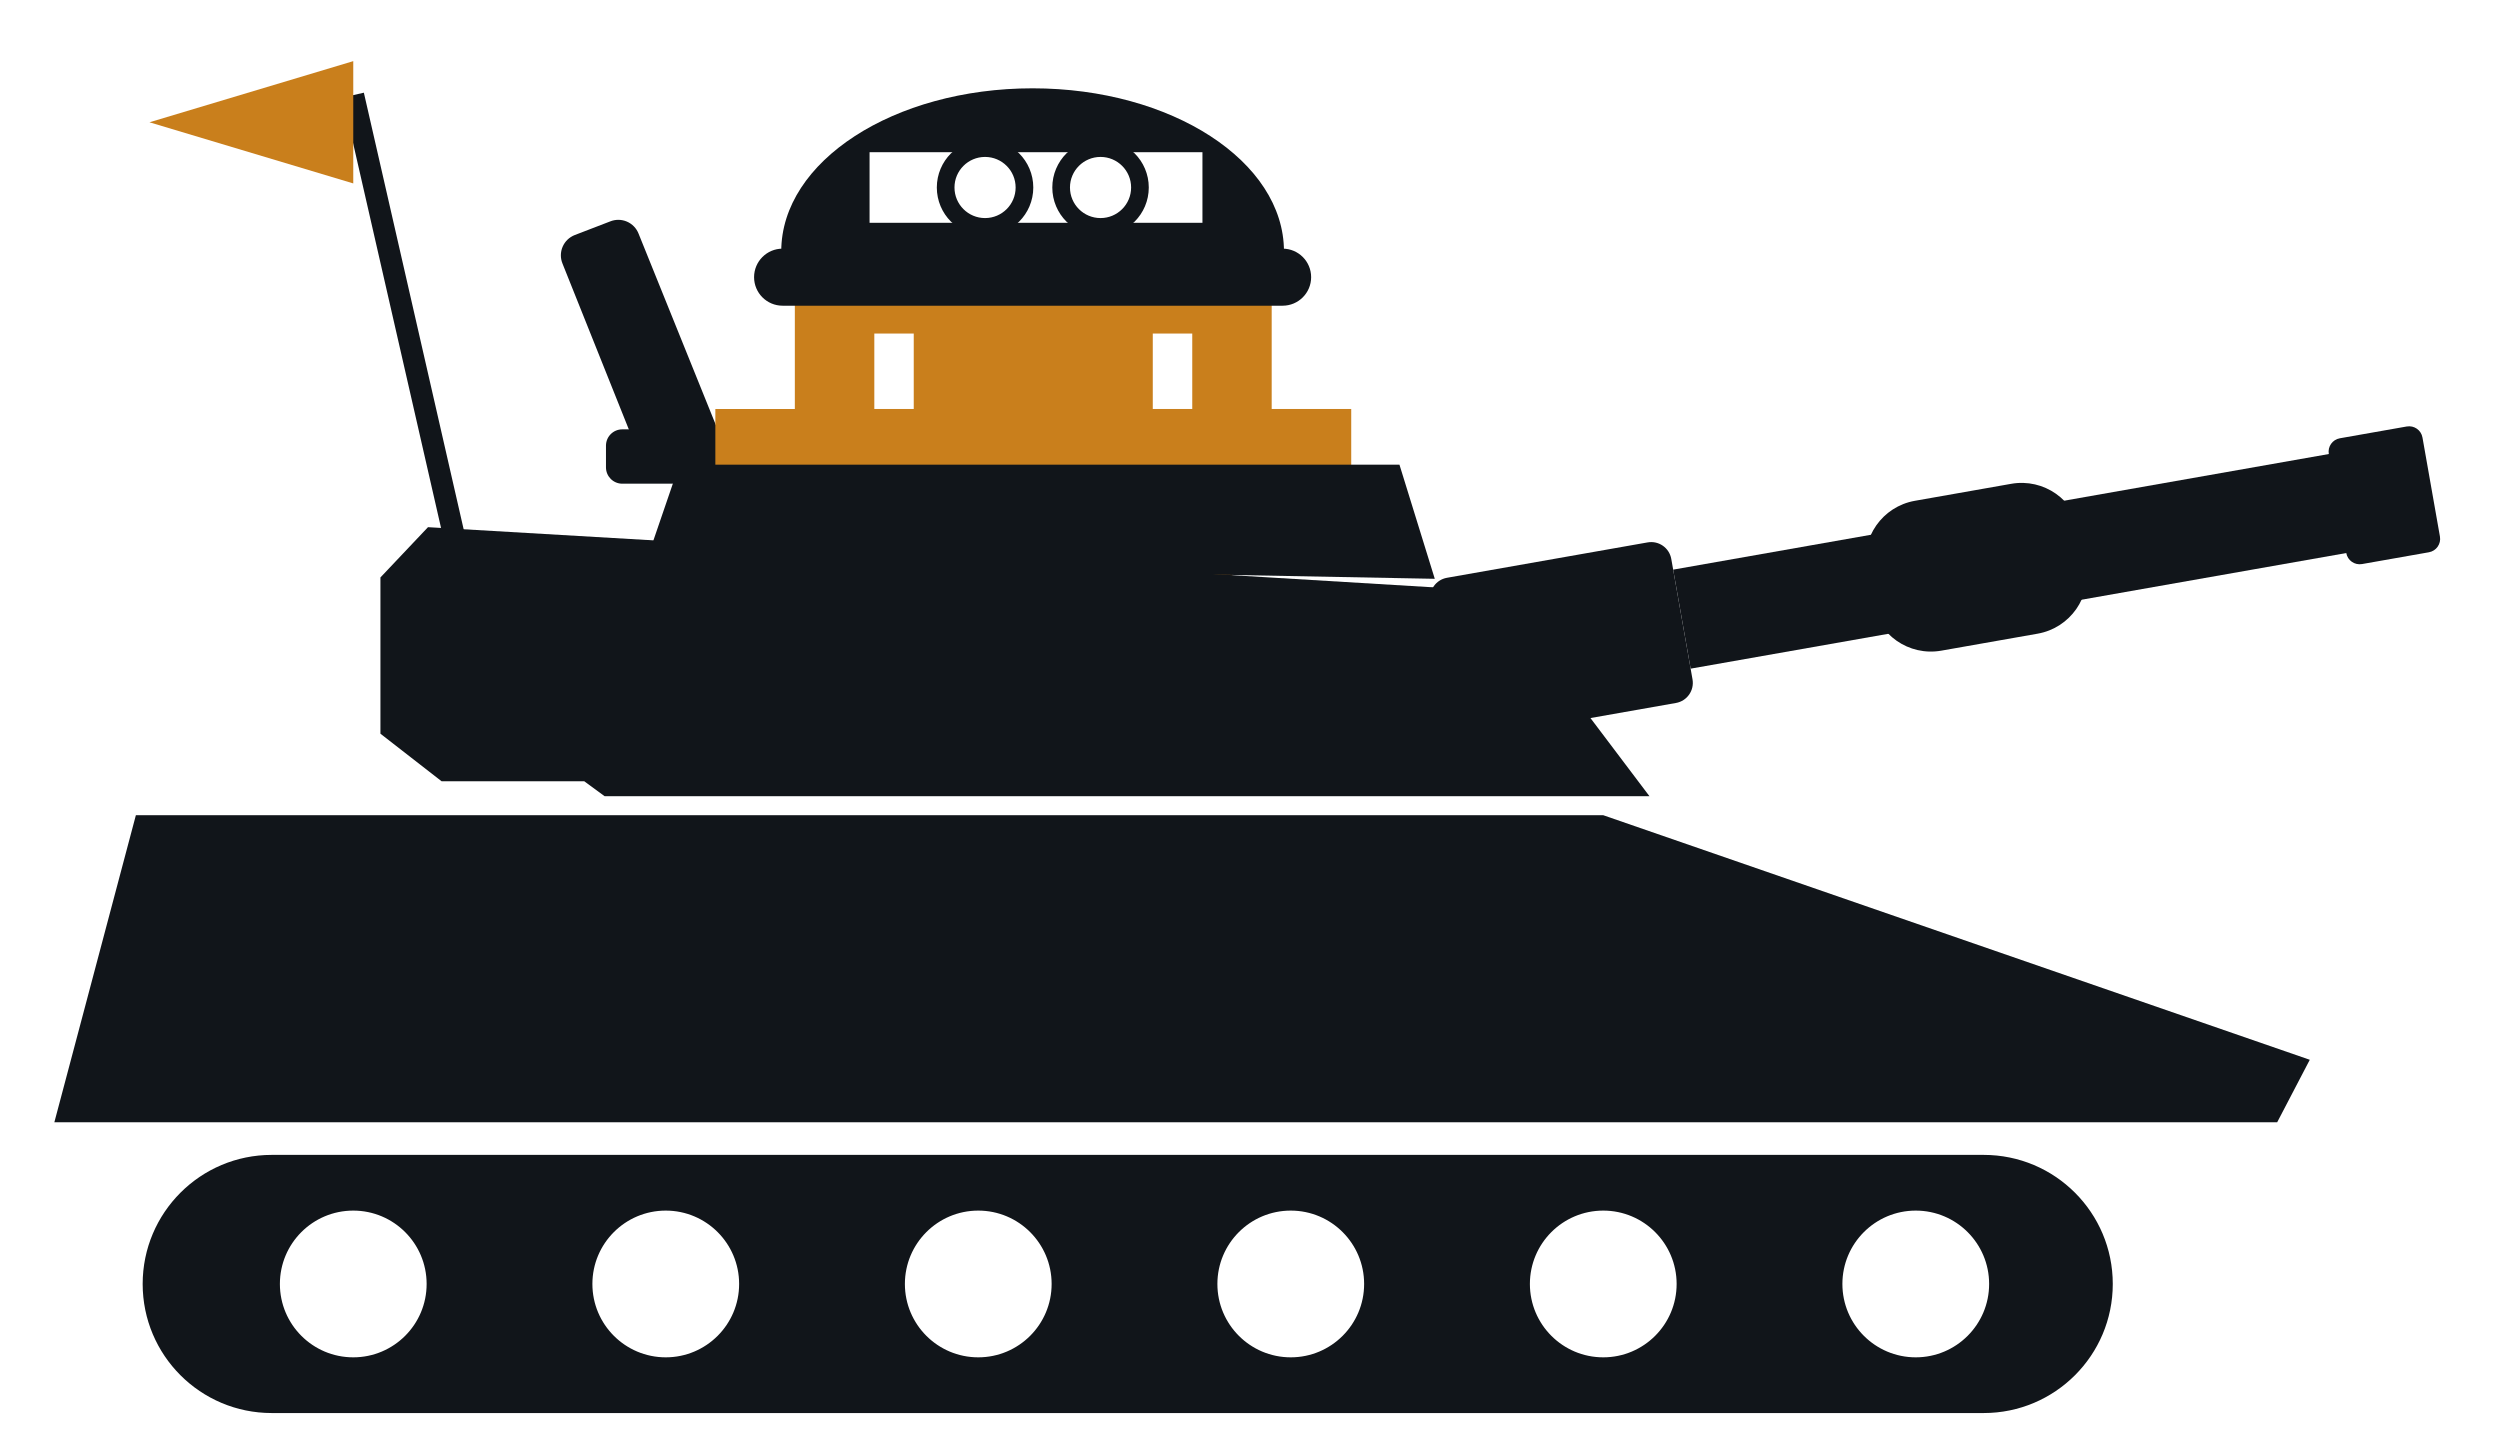
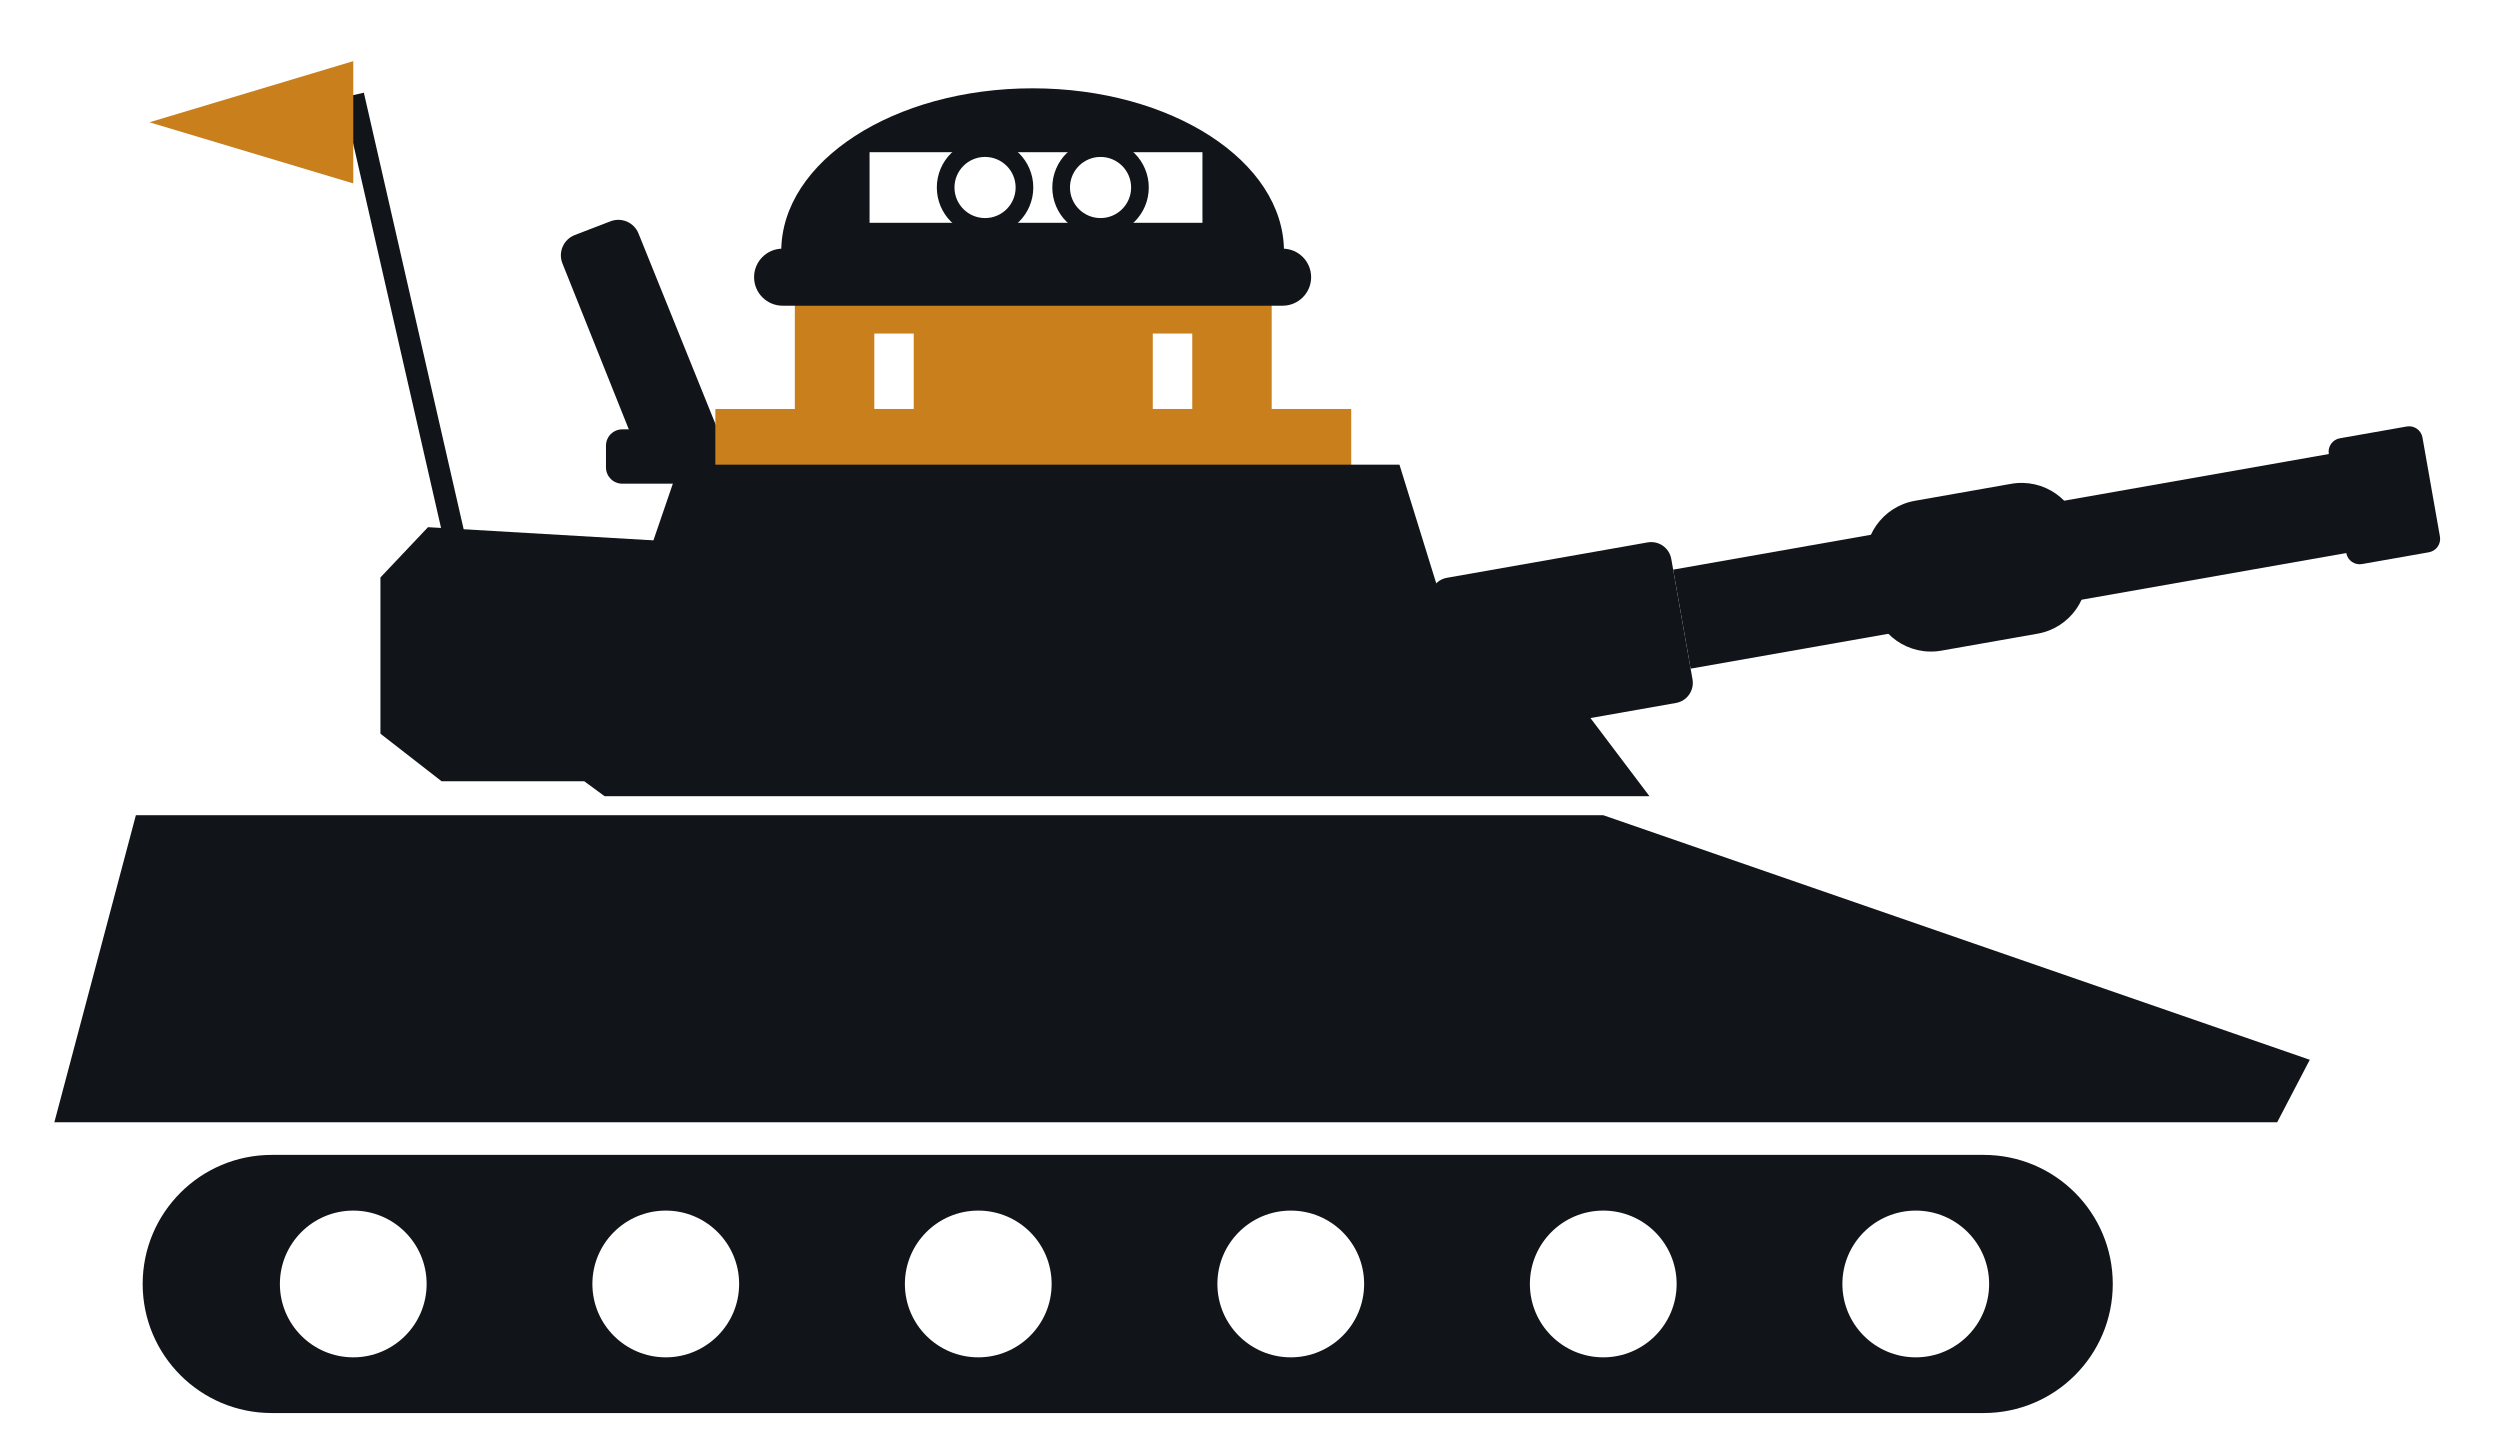
<svg xmlns="http://www.w3.org/2000/svg" viewBox="30 34 184 106" role="img" aria-label="Claude of Tanks">
  <g class="mk-run" fill="#11151a">
    <path fill-rule="evenodd" d="M50 119h126a9.5 9.5 0 0 1 0 19H50a9.5 9.5 0 0 1 0-19ZM61.4 128.5a5.4 5.4 0 1 0 -10.8 0a5.4 5.4 0 1 0 10.8 0ZM84.4 128.5a5.4 5.4 0 1 0 -10.8 0a5.4 5.4 0 1 0 10.8 0ZM107.4 128.5a5.4 5.4 0 1 0 -10.8 0a5.4 5.4 0 1 0 10.8 0ZM130.4 128.5a5.4 5.4 0 1 0 -10.8 0a5.4 5.4 0 1 0 10.8 0ZM153.4 128.5a5.4 5.4 0 1 0 -10.8 0a5.4 5.4 0 1 0 10.8 0ZM176.4 128.5a5.4 5.4 0 1 0 -10.8 0a5.4 5.4 0 1 0 10.8 0Z" />
  </g>
  <g class="mk-hull">
    <g class="mk-exhaust" />
    <path fill="#11151a" d="M34 116.6 40 94h108l52 18-2.4 4.6Z" />
    <g class="mk-turret">
      <g fill="#11151a">
        <g transform="rotate(-10 140 82)">
          <rect x="136" y="76" width="18" height="12" rx="1.5" />
          <rect x="154" y="78.3" width="52" height="7.4" />
          <rect x="168" y="76.4" width="16" height="11.2" rx="4.4" />
          <rect x="203" y="77.3" width="7" height="9.4" rx="1" />
        </g>
        <path d="M77.6 68.9 71.4 53.4a1.6 1.6 0 0 1 .9-2.1l2.6-1a1.6 1.6 0 0 1 2.1.9l6.3 15.6Z" />
        <rect x="74.6" y="65.6" width="8.4" height="4" rx="1.2" />
      </g>
      <g class="mk-antenna">
        <path d="M64 76 56 41" fill="none" stroke="#11151a" stroke-width="1.6" />
        <path style="fill:#c97f1c" d="M56 38.5 41 43l15 4.5Z" />
      </g>
      <g class="mk-crew">
        <g style="fill:#c97f1c">
          <path fill-rule="evenodd" d="M20.998 10.949H24v3.102h-3v3.028h-1.487V20H18v-2.921h-1.487V20H15v-2.921H9V20H7.488v-2.921H6V20H4.487v-2.921H3V14.05H0V10.95h3V5h17.998v5.949zM6 10.949h1.488V8.102H6v2.847zm10.51 0H18V8.102h-1.49v2.847z" transform="translate(82.65 42.75) scale(1.95)" />
        </g>
        <g fill="#11151a">
          <path fill-rule="evenodd" d="M87.5 52.5a18.5 12 0 0 1 37 0ZM94 45.2h24.5v5.2H94Z" />
          <rect x="85.5" y="52.3" width="41" height="4.2" rx="2.1" />
        </g>
        <g fill="none" stroke="#11151a" stroke-width="1.3">
          <circle cx="102.5" cy="47.8" r="2.9" />
          <circle cx="111" cy="47.8" r="2.9" />
        </g>
      </g>
      <g fill="#11151a">
        <path d="M151.4 92.6 140 77.5 82 74 61.5 72.8 58 76.5V88l4.5 3.5H73l1.5 1.1Z" />
-         <path d="M77.5 75.5 80 68.2h53l2.6 8.4Z" />
+         <path d="M77.5 75.5 80 68.2h53l3.1 10Z" />
      </g>
    </g>
  </g>
</svg>
